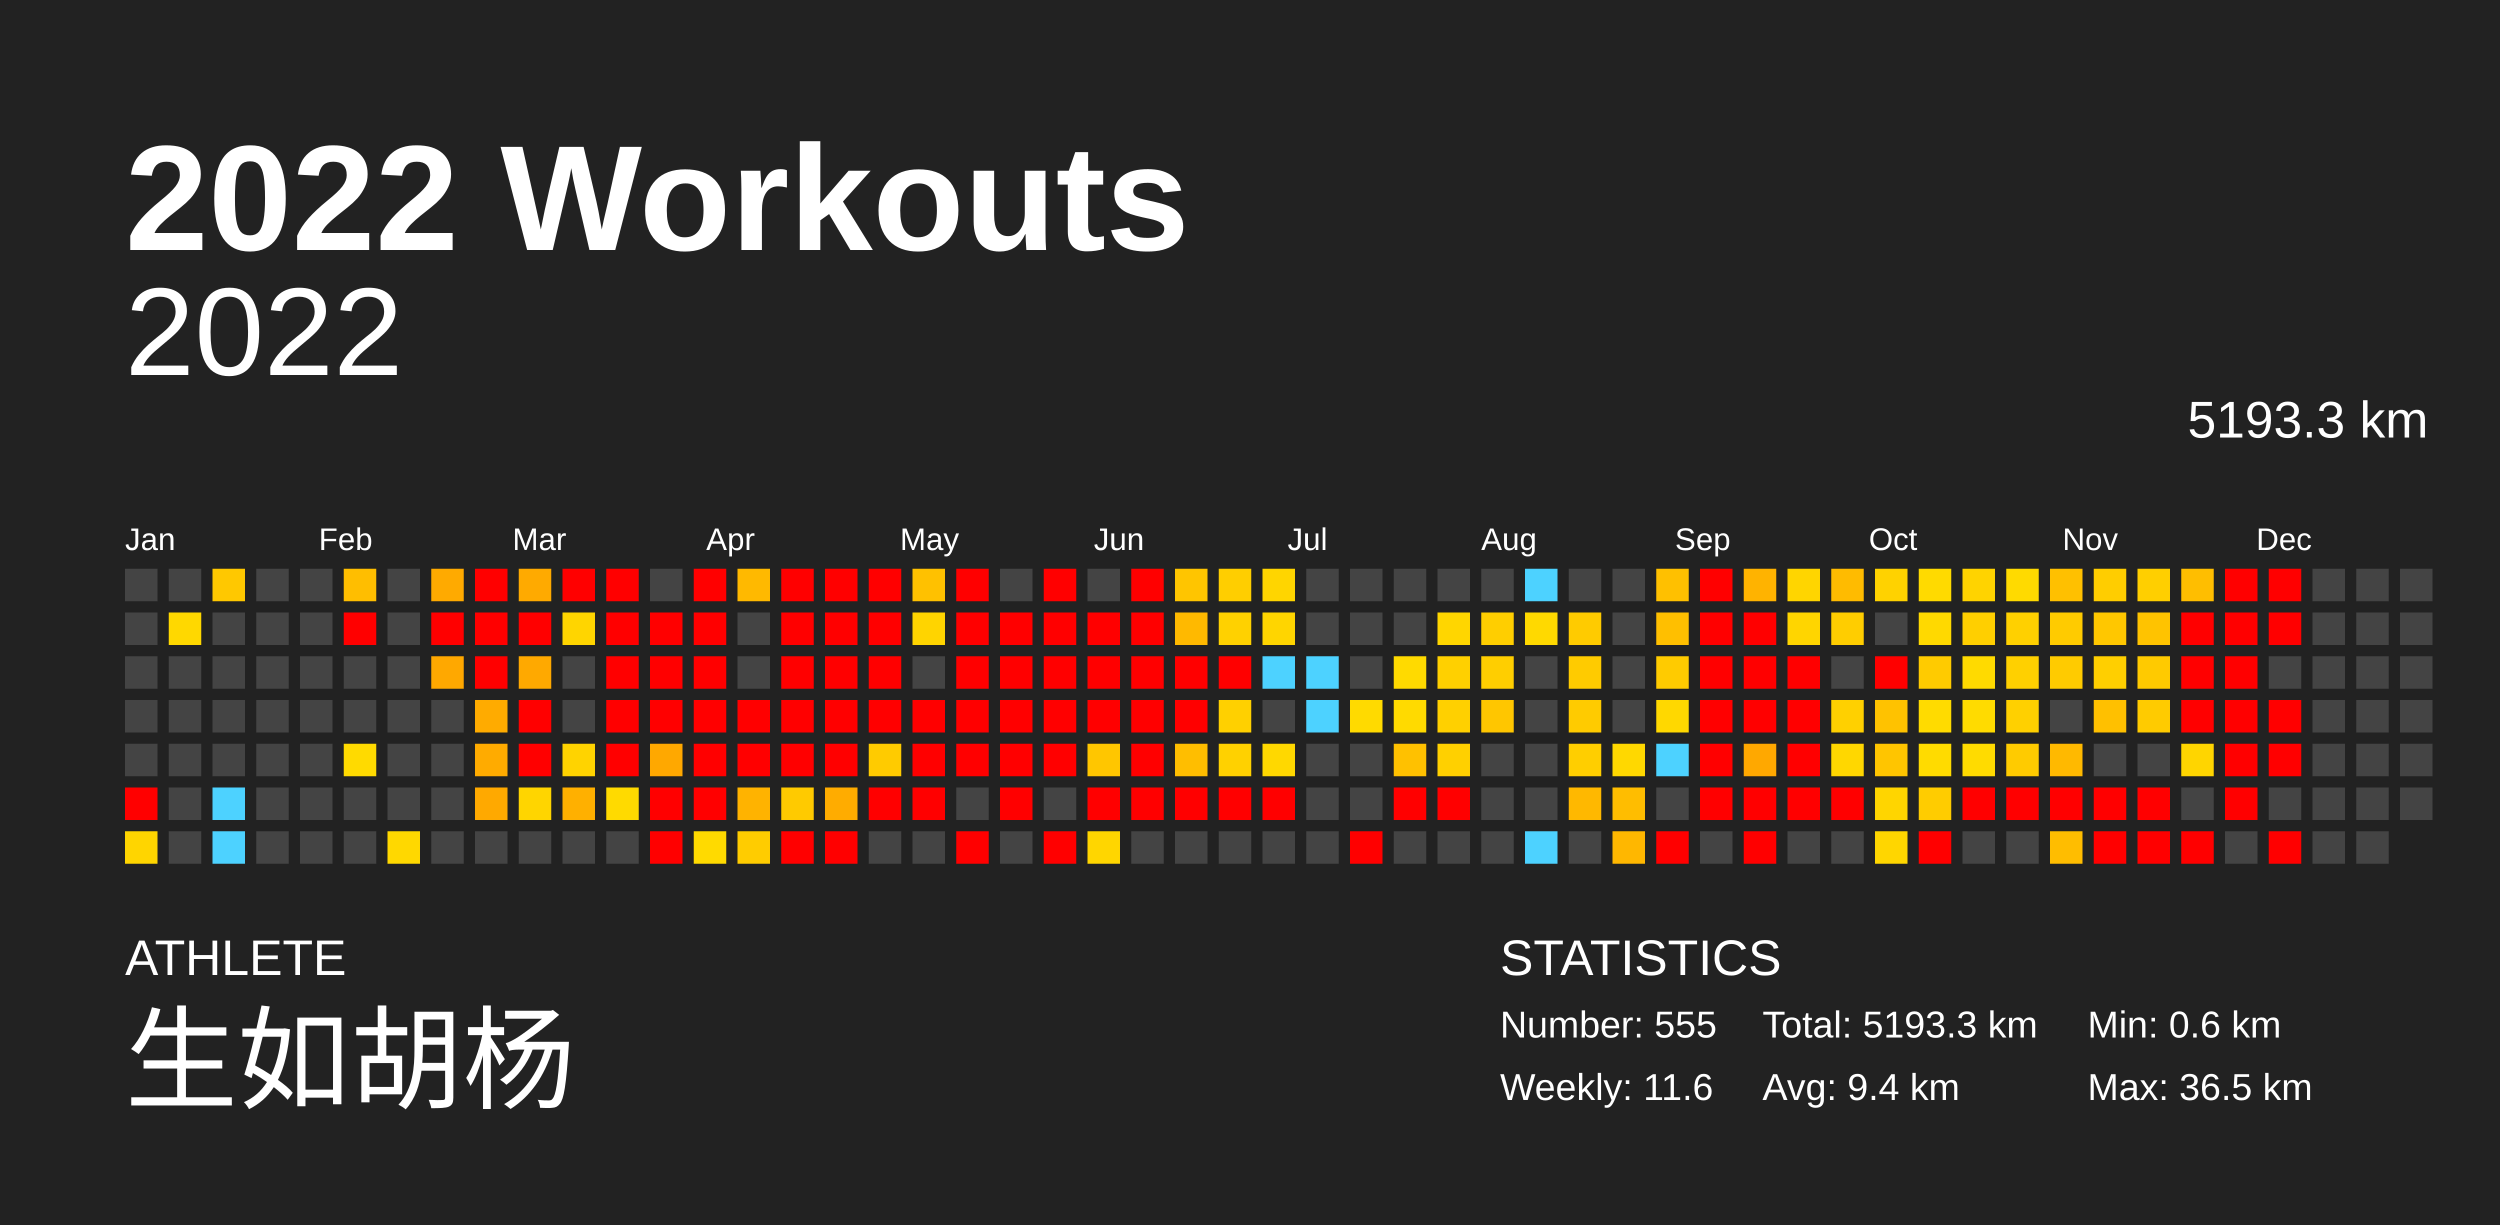
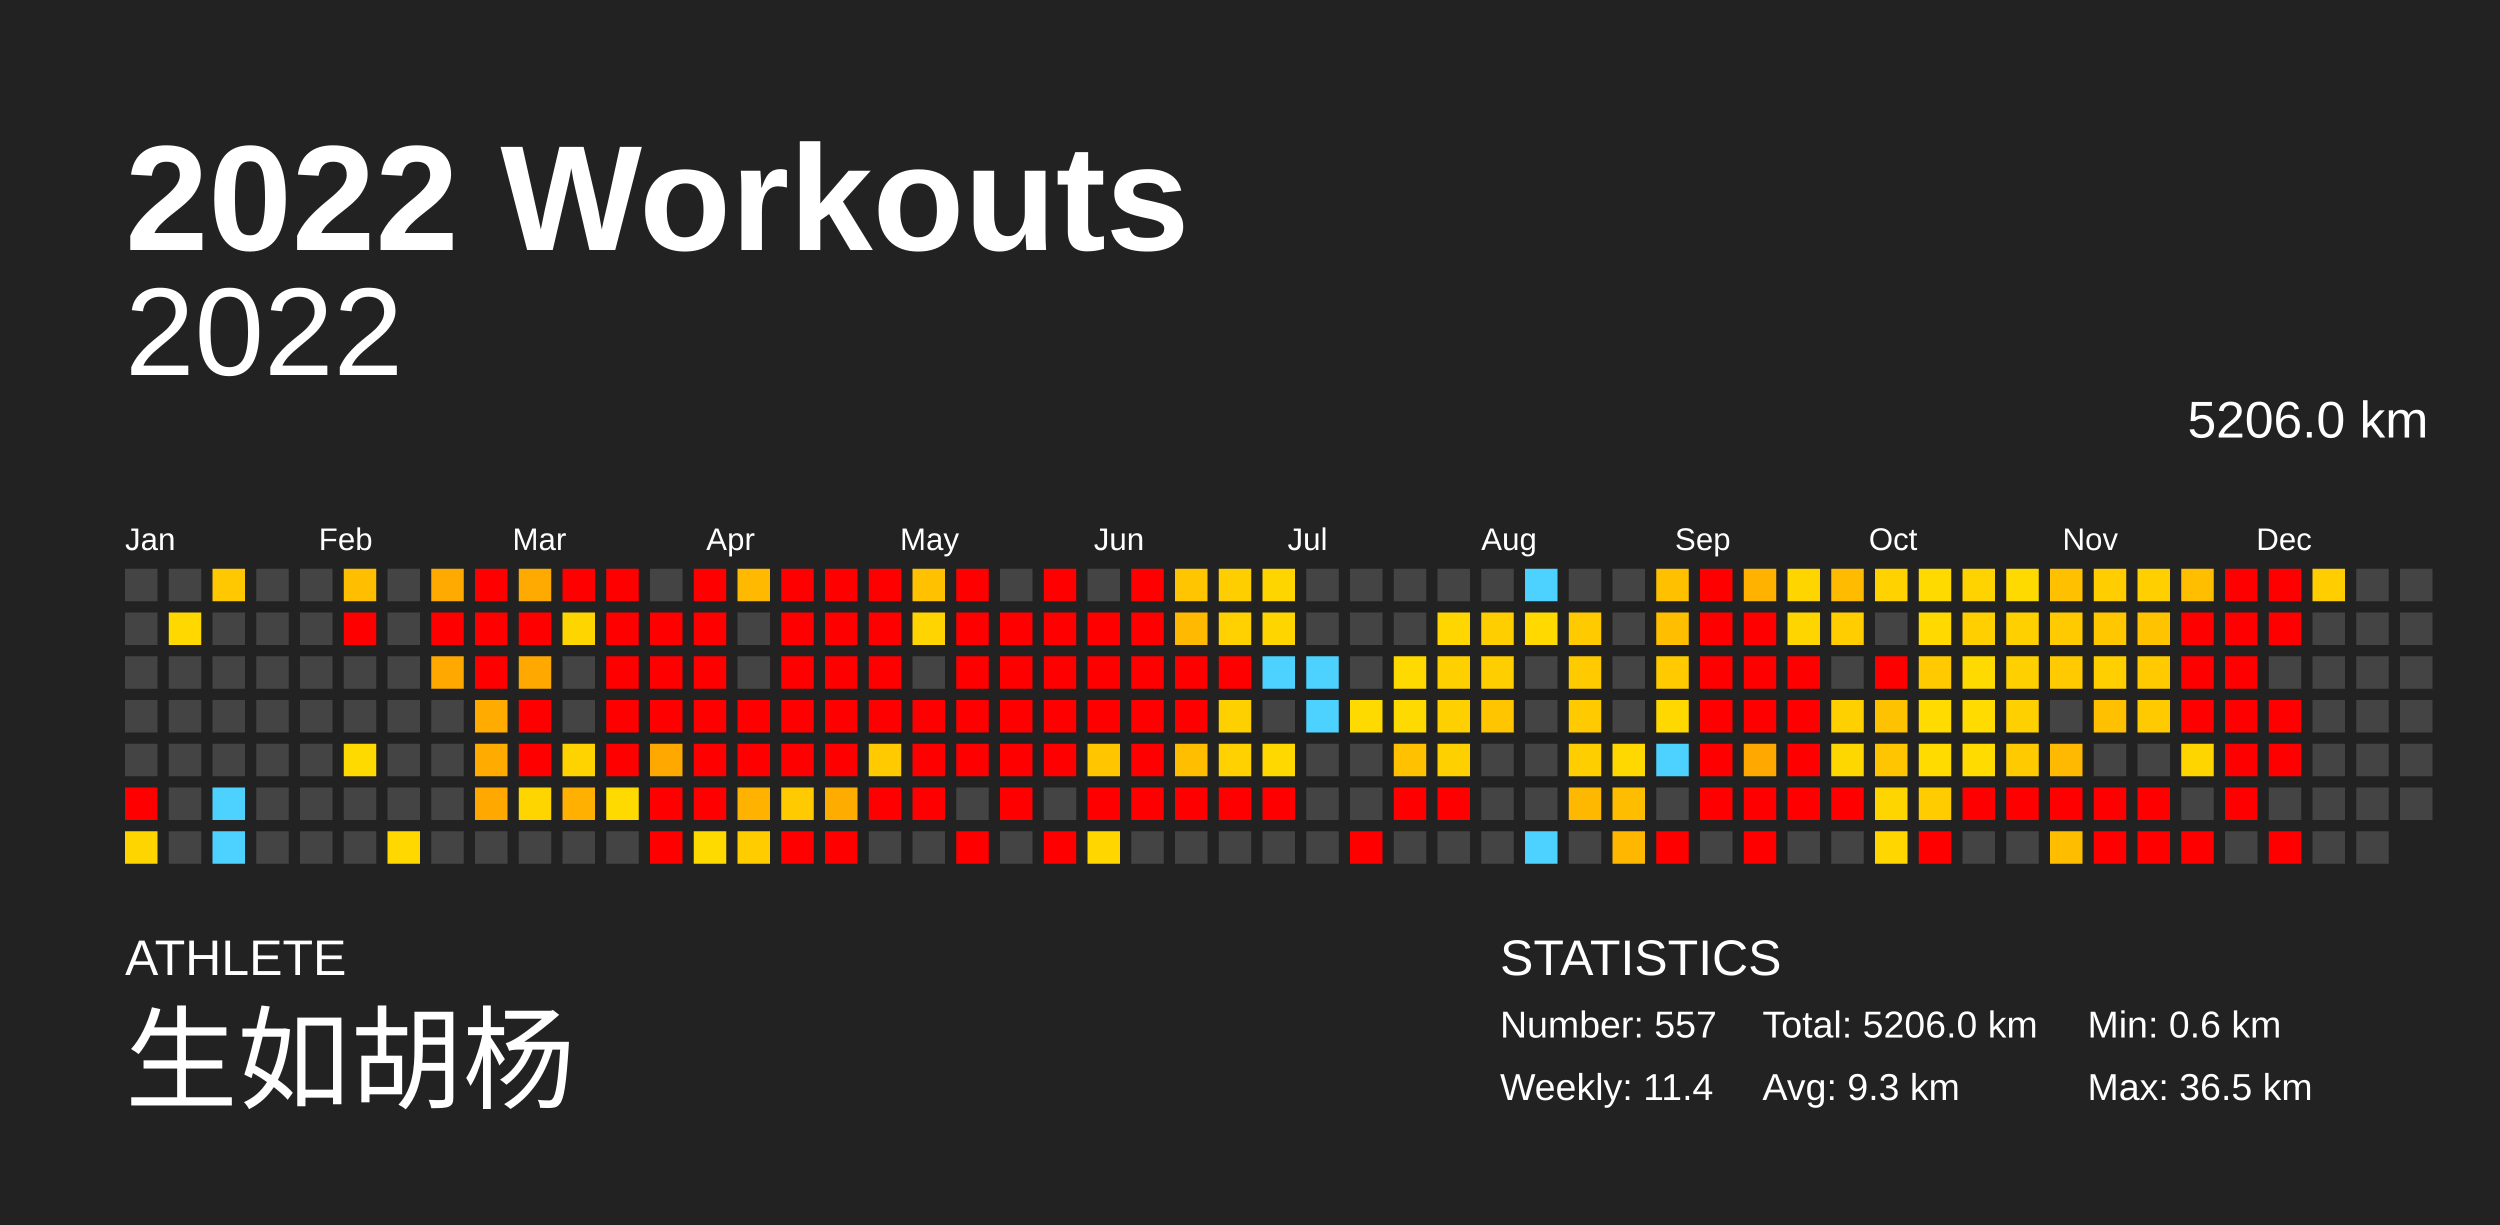
<svg xmlns="http://www.w3.org/2000/svg" baseProfile="full" height="98mm" version="1.1" viewBox="0,0,200,98" width="200mm">
  <defs />
  <rect fill="#222222" height="98" width="200" x="0" y="0" />
  <text fill="#FFFFFF" style="font-size:12px; font-family:Arial; font-weight:bold;" x="10" y="20">2022 Workouts</text>
  <text fill="#FFFFFF" style="font-size:4px; font-family:Arial" x="10" y="78">ATHLETE</text>
  <text fill="#FFFFFF" style="font-size:9px; font-family:Arial" x="10" y="88">生如胡杨</text>
  <text fill="#FFFFFF" style="font-size:4px; font-family:Arial" x="120" y="78">STATISTICS</text>
-   <text fill="#FFFFFF" style="font-size:3px; font-family:Arial" x="120" y="83">Number: 555</text>
-   <text fill="#FFFFFF" style="font-size:3px; font-family:Arial" x="120" y="88">Weekly: 11.6</text>
-   <text fill="#FFFFFF" style="font-size:3px; font-family:Arial" x="141" y="83">Total: 5193.3 km</text>
-   <text fill="#FFFFFF" style="font-size:3px; font-family:Arial" x="141" y="88">Avg: 9.4 km</text>
+   <text fill="#FFFFFF" style="font-size:3px; font-family:Arial" x="120" y="83">Number: 557</text>
+   <text fill="#FFFFFF" style="font-size:3px; font-family:Arial" x="120" y="88">Weekly: 11.4</text>
+   <text fill="#FFFFFF" style="font-size:3px; font-family:Arial" x="141" y="83">Total: 5206.0 km</text>
+   <text fill="#FFFFFF" style="font-size:3px; font-family:Arial" x="141" y="88">Avg: 9.3 km</text>
  <text fill="#FFFFFF" style="font-size:3px; font-family:Arial" x="167" y="83">Min: 0.6 km</text>
  <text fill="#FFFFFF" style="font-size:3px; font-family:Arial" x="167" y="88">Max: 36.5 km</text>
  <text alignment-baseline="hanging" fill="#FFFFFF" style="font-size:10.0px; font-family:Arial;" x="10" y="30">2022</text>
-   <text alignment-baseline="hanging" fill="#FFFFFF" style="font-size:4.125px; font-family:Arial;" x="175" y="35">5193.3 km</text>
+   <text alignment-baseline="hanging" fill="#FFFFFF" style="font-size:4.125px; font-family:Arial;" x="175" y="35">5206.0 km</text>
  <text fill="#FFFFFF" style="font-size:2.5px; font-family:Arial" x="10.0" y="44">Jan</text>
  <text fill="#FFFFFF" style="font-size:2.5px; font-family:Arial" x="25.5" y="44">Feb</text>
  <text fill="#FFFFFF" style="font-size:2.5px; font-family:Arial" x="41.0" y="44">Mar</text>
  <text fill="#FFFFFF" style="font-size:2.5px; font-family:Arial" x="56.5" y="44">Apr</text>
  <text fill="#FFFFFF" style="font-size:2.5px; font-family:Arial" x="72.0" y="44">May</text>
  <text fill="#FFFFFF" style="font-size:2.5px; font-family:Arial" x="87.5" y="44">Jun</text>
  <text fill="#FFFFFF" style="font-size:2.5px; font-family:Arial" x="103.0" y="44">Jul</text>
  <text fill="#FFFFFF" style="font-size:2.5px; font-family:Arial" x="118.5" y="44">Aug</text>
  <text fill="#FFFFFF" style="font-size:2.5px; font-family:Arial" x="134.0" y="44">Sep</text>
  <text fill="#FFFFFF" style="font-size:2.5px; font-family:Arial" x="149.5" y="44">Oct</text>
  <text fill="#FFFFFF" style="font-size:2.5px; font-family:Arial" x="165.0" y="44">Nov</text>
  <text fill="#FFFFFF" style="font-size:2.5px; font-family:Arial" x="180.5" y="44">Dec</text>
  <rect fill="#444444" height="2.6" width="2.6" x="10.0" y="45.5" />
  <rect fill="#444444" height="2.6" width="2.6" x="10.0" y="49.0" />
  <rect fill="#444444" height="2.6" width="2.6" x="10.0" y="52.5" />
  <rect fill="#444444" height="2.6" width="2.6" x="10.0" y="56.0" />
  <rect fill="#444444" height="2.6" width="2.6" x="10.0" y="59.5" />
  <rect fill="red" height="2.6" width="2.6" x="10.0" y="63.0" />
  <rect fill="#ffd500" height="2.6" width="2.6" x="10.0" y="66.5" />
  <rect fill="#444444" height="2.6" width="2.6" x="13.5" y="45.5" />
  <rect fill="#ffd800" height="2.6" width="2.6" x="13.5" y="49.0" />
  <rect fill="#444444" height="2.6" width="2.6" x="13.5" y="52.5" />
  <rect fill="#444444" height="2.6" width="2.6" x="13.5" y="56.0" />
  <rect fill="#444444" height="2.6" width="2.6" x="13.5" y="59.5" />
  <rect fill="#444444" height="2.6" width="2.6" x="13.5" y="63.0" />
  <rect fill="#444444" height="2.6" width="2.6" x="13.5" y="66.5" />
  <rect fill="#ffc800" height="2.6" width="2.6" x="17.0" y="45.5" />
  <rect fill="#444444" height="2.6" width="2.6" x="17.0" y="49.0" />
  <rect fill="#444444" height="2.6" width="2.6" x="17.0" y="52.5" />
  <rect fill="#444444" height="2.6" width="2.6" x="17.0" y="56.0" />
  <rect fill="#444444" height="2.6" width="2.6" x="17.0" y="59.5" />
  <rect fill="#4dd2ff" height="2.6" width="2.6" x="17.0" y="63.0" />
  <rect fill="#4dd2ff" height="2.6" width="2.6" x="17.0" y="66.5" />
  <rect fill="#444444" height="2.6" width="2.6" x="20.5" y="45.5" />
  <rect fill="#444444" height="2.6" width="2.6" x="20.5" y="49.0" />
  <rect fill="#444444" height="2.6" width="2.6" x="20.5" y="52.5" />
  <rect fill="#444444" height="2.6" width="2.6" x="20.5" y="56.0" />
  <rect fill="#444444" height="2.6" width="2.6" x="20.5" y="59.5" />
  <rect fill="#444444" height="2.6" width="2.6" x="20.5" y="63.0" />
  <rect fill="#444444" height="2.6" width="2.6" x="20.5" y="66.5" />
  <rect fill="#444444" height="2.6" width="2.6" x="24.0" y="45.5" />
  <rect fill="#444444" height="2.6" width="2.6" x="24.0" y="49.0" />
  <rect fill="#444444" height="2.6" width="2.6" x="24.0" y="52.5" />
  <rect fill="#444444" height="2.6" width="2.6" x="24.0" y="56.0" />
  <rect fill="#444444" height="2.6" width="2.6" x="24.0" y="59.5" />
  <rect fill="#444444" height="2.6" width="2.6" x="24.0" y="63.0" />
  <rect fill="#444444" height="2.6" width="2.6" x="24.0" y="66.5" />
  <rect fill="#ffbe00" height="2.6" width="2.6" x="27.5" y="45.5" />
  <rect fill="red" height="2.6" width="2.6" x="27.5" y="49.0" />
  <rect fill="#444444" height="2.6" width="2.6" x="27.5" y="52.5" />
  <rect fill="#444444" height="2.6" width="2.6" x="27.5" y="56.0" />
  <rect fill="#ffda00" height="2.6" width="2.6" x="27.5" y="59.5" />
  <rect fill="#444444" height="2.6" width="2.6" x="27.5" y="63.0" />
  <rect fill="#444444" height="2.6" width="2.6" x="27.5" y="66.5" />
  <rect fill="#444444" height="2.6" width="2.6" x="31.0" y="45.5" />
  <rect fill="#444444" height="2.6" width="2.6" x="31.0" y="49.0" />
  <rect fill="#444444" height="2.6" width="2.6" x="31.0" y="52.5" />
  <rect fill="#444444" height="2.6" width="2.6" x="31.0" y="56.0" />
  <rect fill="#444444" height="2.6" width="2.6" x="31.0" y="59.5" />
  <rect fill="#444444" height="2.6" width="2.6" x="31.0" y="63.0" />
  <rect fill="#ffd800" height="2.6" width="2.6" x="31.0" y="66.5" />
  <rect fill="#ffaa00" height="2.6" width="2.6" x="34.5" y="45.5" />
  <rect fill="red" height="2.6" width="2.6" x="34.5" y="49.0" />
  <rect fill="#ffa800" height="2.6" width="2.6" x="34.5" y="52.5" />
  <rect fill="#444444" height="2.6" width="2.6" x="34.5" y="56.0" />
  <rect fill="#444444" height="2.6" width="2.6" x="34.5" y="59.5" />
  <rect fill="#444444" height="2.6" width="2.6" x="34.5" y="63.0" />
  <rect fill="#444444" height="2.6" width="2.6" x="34.5" y="66.5" />
  <rect fill="red" height="2.6" width="2.6" x="38.0" y="45.5" />
  <rect fill="red" height="2.6" width="2.6" x="38.0" y="49.0" />
  <rect fill="red" height="2.6" width="2.6" x="38.0" y="52.5" />
  <rect fill="#ffab00" height="2.6" width="2.6" x="38.0" y="56.0" />
  <rect fill="#ffab00" height="2.6" width="2.6" x="38.0" y="59.5" />
  <rect fill="#ffa900" height="2.6" width="2.6" x="38.0" y="63.0" />
  <rect fill="#444444" height="2.6" width="2.6" x="38.0" y="66.5" />
  <rect fill="#ffaa00" height="2.6" width="2.6" x="41.5" y="45.5" />
  <rect fill="red" height="2.6" width="2.6" x="41.5" y="49.0" />
  <rect fill="#ffa900" height="2.6" width="2.6" x="41.5" y="52.5" />
  <rect fill="red" height="2.6" width="2.6" x="41.5" y="56.0" />
  <rect fill="red" height="2.6" width="2.6" x="41.5" y="59.5" />
  <rect fill="#ffd500" height="2.6" width="2.6" x="41.5" y="63.0" />
  <rect fill="#444444" height="2.6" width="2.6" x="41.5" y="66.5" />
  <rect fill="red" height="2.6" width="2.6" x="45.0" y="45.5" />
  <rect fill="#ffd500" height="2.6" width="2.6" x="45.0" y="49.0" />
  <rect fill="#444444" height="2.6" width="2.6" x="45.0" y="52.5" />
  <rect fill="#444444" height="2.6" width="2.6" x="45.0" y="56.0" />
  <rect fill="#ffd300" height="2.6" width="2.6" x="45.0" y="59.5" />
  <rect fill="#ffb000" height="2.6" width="2.6" x="45.0" y="63.0" />
  <rect fill="#444444" height="2.6" width="2.6" x="45.0" y="66.5" />
  <rect fill="red" height="2.6" width="2.6" x="48.5" y="45.5" />
  <rect fill="red" height="2.6" width="2.6" x="48.5" y="49.0" />
  <rect fill="red" height="2.6" width="2.6" x="48.5" y="52.5" />
  <rect fill="red" height="2.6" width="2.6" x="48.5" y="56.0" />
  <rect fill="red" height="2.6" width="2.6" x="48.5" y="59.5" />
  <rect fill="#ffda00" height="2.6" width="2.6" x="48.5" y="63.0" />
  <rect fill="#444444" height="2.6" width="2.6" x="48.5" y="66.5" />
  <rect fill="#444444" height="2.6" width="2.6" x="52.0" y="45.5" />
  <rect fill="red" height="2.6" width="2.6" x="52.0" y="49.0" />
  <rect fill="red" height="2.6" width="2.6" x="52.0" y="52.5" />
  <rect fill="red" height="2.6" width="2.6" x="52.0" y="56.0" />
  <rect fill="#ffa800" height="2.6" width="2.6" x="52.0" y="59.5" />
  <rect fill="red" height="2.6" width="2.6" x="52.0" y="63.0" />
  <rect fill="red" height="2.6" width="2.6" x="52.0" y="66.5" />
  <rect fill="red" height="2.6" width="2.6" x="55.5" y="45.5" />
  <rect fill="red" height="2.6" width="2.6" x="55.5" y="49.0" />
  <rect fill="red" height="2.6" width="2.6" x="55.5" y="52.5" />
  <rect fill="red" height="2.6" width="2.6" x="55.5" y="56.0" />
  <rect fill="red" height="2.6" width="2.6" x="55.5" y="59.5" />
  <rect fill="red" height="2.6" width="2.6" x="55.5" y="63.0" />
  <rect fill="#ffda00" height="2.6" width="2.6" x="55.5" y="66.5" />
  <rect fill="#ffb900" height="2.6" width="2.6" x="59.0" y="45.5" />
  <rect fill="#444444" height="2.6" width="2.6" x="59.0" y="49.0" />
  <rect fill="#444444" height="2.6" width="2.6" x="59.0" y="52.5" />
  <rect fill="red" height="2.6" width="2.6" x="59.0" y="56.0" />
  <rect fill="red" height="2.6" width="2.6" x="59.0" y="59.5" />
  <rect fill="#ffb300" height="2.6" width="2.6" x="59.0" y="63.0" />
  <rect fill="#ffcc00" height="2.6" width="2.6" x="59.0" y="66.5" />
  <rect fill="red" height="2.6" width="2.6" x="62.5" y="45.5" />
  <rect fill="red" height="2.6" width="2.6" x="62.5" y="49.0" />
  <rect fill="red" height="2.6" width="2.6" x="62.5" y="52.5" />
  <rect fill="red" height="2.6" width="2.6" x="62.5" y="56.0" />
  <rect fill="red" height="2.6" width="2.6" x="62.5" y="59.5" />
  <rect fill="#ffca00" height="2.6" width="2.6" x="62.5" y="63.0" />
  <rect fill="red" height="2.6" width="2.6" x="62.5" y="66.5" />
  <rect fill="red" height="2.6" width="2.6" x="66.0" y="45.5" />
  <rect fill="red" height="2.6" width="2.6" x="66.0" y="49.0" />
  <rect fill="red" height="2.6" width="2.6" x="66.0" y="52.5" />
  <rect fill="red" height="2.6" width="2.6" x="66.0" y="56.0" />
  <rect fill="red" height="2.6" width="2.6" x="66.0" y="59.5" />
  <rect fill="#ffac00" height="2.6" width="2.6" x="66.0" y="63.0" />
  <rect fill="red" height="2.6" width="2.6" x="66.0" y="66.5" />
  <rect fill="red" height="2.6" width="2.6" x="69.5" y="45.5" />
  <rect fill="red" height="2.6" width="2.6" x="69.5" y="49.0" />
  <rect fill="red" height="2.6" width="2.6" x="69.5" y="52.5" />
  <rect fill="red" height="2.6" width="2.6" x="69.5" y="56.0" />
  <rect fill="#ffcb00" height="2.6" width="2.6" x="69.5" y="59.5" />
  <rect fill="red" height="2.6" width="2.6" x="69.5" y="63.0" />
  <rect fill="#444444" height="2.6" width="2.6" x="69.5" y="66.5" />
  <rect fill="#ffc100" height="2.6" width="2.6" x="73.0" y="45.5" />
  <rect fill="#ffd400" height="2.6" width="2.6" x="73.0" y="49.0" />
  <rect fill="#444444" height="2.6" width="2.6" x="73.0" y="52.5" />
  <rect fill="red" height="2.6" width="2.6" x="73.0" y="56.0" />
  <rect fill="red" height="2.6" width="2.6" x="73.0" y="59.5" />
  <rect fill="red" height="2.6" width="2.6" x="73.0" y="63.0" />
  <rect fill="#444444" height="2.6" width="2.6" x="73.0" y="66.5" />
  <rect fill="red" height="2.6" width="2.6" x="76.5" y="45.5" />
  <rect fill="red" height="2.6" width="2.6" x="76.5" y="49.0" />
  <rect fill="red" height="2.6" width="2.6" x="76.5" y="52.5" />
  <rect fill="red" height="2.6" width="2.6" x="76.5" y="56.0" />
  <rect fill="red" height="2.6" width="2.6" x="76.5" y="59.5" />
  <rect fill="#444444" height="2.6" width="2.6" x="76.5" y="63.0" />
  <rect fill="red" height="2.6" width="2.6" x="76.5" y="66.5" />
  <rect fill="#444444" height="2.6" width="2.6" x="80.0" y="45.5" />
  <rect fill="red" height="2.6" width="2.6" x="80.0" y="49.0" />
  <rect fill="red" height="2.6" width="2.6" x="80.0" y="52.5" />
  <rect fill="red" height="2.6" width="2.6" x="80.0" y="56.0" />
  <rect fill="red" height="2.6" width="2.6" x="80.0" y="59.5" />
  <rect fill="red" height="2.6" width="2.6" x="80.0" y="63.0" />
  <rect fill="#444444" height="2.6" width="2.6" x="80.0" y="66.5" />
  <rect fill="red" height="2.6" width="2.6" x="83.5" y="45.5" />
  <rect fill="red" height="2.6" width="2.6" x="83.5" y="49.0" />
  <rect fill="red" height="2.6" width="2.6" x="83.5" y="52.5" />
  <rect fill="red" height="2.6" width="2.6" x="83.5" y="56.0" />
  <rect fill="red" height="2.6" width="2.6" x="83.5" y="59.5" />
  <rect fill="#444444" height="2.6" width="2.6" x="83.5" y="63.0" />
  <rect fill="red" height="2.6" width="2.6" x="83.5" y="66.5" />
  <rect fill="#444444" height="2.6" width="2.6" x="87.0" y="45.5" />
  <rect fill="red" height="2.6" width="2.6" x="87.0" y="49.0" />
  <rect fill="red" height="2.6" width="2.6" x="87.0" y="52.5" />
  <rect fill="red" height="2.6" width="2.6" x="87.0" y="56.0" />
  <rect fill="#ffc600" height="2.6" width="2.6" x="87.0" y="59.5" />
  <rect fill="red" height="2.6" width="2.6" x="87.0" y="63.0" />
  <rect fill="#ffd600" height="2.6" width="2.6" x="87.0" y="66.5" />
  <rect fill="red" height="2.6" width="2.6" x="90.5" y="45.5" />
  <rect fill="red" height="2.6" width="2.6" x="90.5" y="49.0" />
  <rect fill="red" height="2.6" width="2.6" x="90.5" y="52.5" />
  <rect fill="red" height="2.6" width="2.6" x="90.5" y="56.0" />
  <rect fill="red" height="2.6" width="2.6" x="90.5" y="59.5" />
  <rect fill="red" height="2.6" width="2.6" x="90.5" y="63.0" />
  <rect fill="#444444" height="2.6" width="2.6" x="90.5" y="66.5" />
  <rect fill="#ffc500" height="2.6" width="2.6" x="94.0" y="45.5" />
  <rect fill="#ffb900" height="2.6" width="2.6" x="94.0" y="49.0" />
  <rect fill="red" height="2.6" width="2.6" x="94.0" y="52.5" />
  <rect fill="red" height="2.6" width="2.6" x="94.0" y="56.0" />
  <rect fill="#ffbe00" height="2.6" width="2.6" x="94.0" y="59.5" />
  <rect fill="red" height="2.6" width="2.6" x="94.0" y="63.0" />
  <rect fill="#444444" height="2.6" width="2.6" x="94.0" y="66.5" />
  <rect fill="#ffce00" height="2.6" width="2.6" x="97.5" y="45.5" />
  <rect fill="#ffd100" height="2.6" width="2.6" x="97.5" y="49.0" />
  <rect fill="red" height="2.6" width="2.6" x="97.5" y="52.5" />
  <rect fill="#ffd000" height="2.6" width="2.6" x="97.5" y="56.0" />
  <rect fill="#ffd100" height="2.6" width="2.6" x="97.5" y="59.5" />
  <rect fill="red" height="2.6" width="2.6" x="97.5" y="63.0" />
  <rect fill="#444444" height="2.6" width="2.6" x="97.5" y="66.5" />
  <rect fill="#ffd500" height="2.6" width="2.6" x="101.0" y="45.5" />
  <rect fill="#ffd500" height="2.6" width="2.6" x="101.0" y="49.0" />
  <rect fill="#4dd2ff" height="2.6" width="2.6" x="101.0" y="52.5" />
  <rect fill="#444444" height="2.6" width="2.6" x="101.0" y="56.0" />
  <rect fill="#ffd800" height="2.6" width="2.6" x="101.0" y="59.5" />
  <rect fill="red" height="2.6" width="2.6" x="101.0" y="63.0" />
  <rect fill="#444444" height="2.6" width="2.6" x="101.0" y="66.5" />
  <rect fill="#444444" height="2.6" width="2.6" x="104.5" y="45.5" />
  <rect fill="#444444" height="2.6" width="2.6" x="104.5" y="49.0" />
  <rect fill="#4dd2ff" height="2.6" width="2.6" x="104.5" y="52.5" />
  <rect fill="#4dd2ff" height="2.6" width="2.6" x="104.5" y="56.0" />
  <rect fill="#444444" height="2.6" width="2.6" x="104.5" y="59.5" />
  <rect fill="#444444" height="2.6" width="2.6" x="104.5" y="63.0" />
  <rect fill="#444444" height="2.6" width="2.6" x="104.5" y="66.5" />
  <rect fill="#444444" height="2.6" width="2.6" x="108.0" y="45.5" />
  <rect fill="#444444" height="2.6" width="2.6" x="108.0" y="49.0" />
  <rect fill="#444444" height="2.6" width="2.6" x="108.0" y="52.5" />
  <rect fill="#ffda00" height="2.6" width="2.6" x="108.0" y="56.0" />
  <rect fill="#444444" height="2.6" width="2.6" x="108.0" y="59.5" />
  <rect fill="#444444" height="2.6" width="2.6" x="108.0" y="63.0" />
  <rect fill="red" height="2.6" width="2.6" x="108.0" y="66.5" />
  <rect fill="#444444" height="2.6" width="2.6" x="111.5" y="45.5" />
  <rect fill="#444444" height="2.6" width="2.6" x="111.5" y="49.0" />
  <rect fill="#ffda00" height="2.6" width="2.6" x="111.5" y="52.5" />
  <rect fill="#ffda00" height="2.6" width="2.6" x="111.5" y="56.0" />
  <rect fill="#ffc100" height="2.6" width="2.6" x="111.5" y="59.5" />
  <rect fill="red" height="2.6" width="2.6" x="111.5" y="63.0" />
  <rect fill="#444444" height="2.6" width="2.6" x="111.5" y="66.5" />
  <rect fill="#444444" height="2.6" width="2.6" x="115.0" y="45.5" />
  <rect fill="#ffd600" height="2.6" width="2.6" x="115.0" y="49.0" />
  <rect fill="#ffd000" height="2.6" width="2.6" x="115.0" y="52.5" />
  <rect fill="#ffd000" height="2.6" width="2.6" x="115.0" y="56.0" />
  <rect fill="#ffd000" height="2.6" width="2.6" x="115.0" y="59.5" />
  <rect fill="red" height="2.6" width="2.6" x="115.0" y="63.0" />
  <rect fill="#444444" height="2.6" width="2.6" x="115.0" y="66.5" />
  <rect fill="#444444" height="2.6" width="2.6" x="118.5" y="45.5" />
  <rect fill="#ffce00" height="2.6" width="2.6" x="118.5" y="49.0" />
  <rect fill="#ffce00" height="2.6" width="2.6" x="118.5" y="52.5" />
  <rect fill="#ffc600" height="2.6" width="2.6" x="118.5" y="56.0" />
  <rect fill="#444444" height="2.6" width="2.6" x="118.5" y="59.5" />
  <rect fill="#444444" height="2.6" width="2.6" x="118.5" y="63.0" />
  <rect fill="#444444" height="2.6" width="2.6" x="118.5" y="66.5" />
  <rect fill="#4dd2ff" height="2.6" width="2.6" x="122.0" y="45.5" />
  <rect fill="#ffd900" height="2.6" width="2.6" x="122.0" y="49.0" />
  <rect fill="#444444" height="2.6" width="2.6" x="122.0" y="52.5" />
  <rect fill="#444444" height="2.6" width="2.6" x="122.0" y="56.0" />
  <rect fill="#444444" height="2.6" width="2.6" x="122.0" y="59.5" />
  <rect fill="#444444" height="2.6" width="2.6" x="122.0" y="63.0" />
  <rect fill="#4dd2ff" height="2.6" width="2.6" x="122.0" y="66.5" />
  <rect fill="#444444" height="2.6" width="2.6" x="125.5" y="45.5" />
  <rect fill="#ffcb00" height="2.6" width="2.6" x="125.5" y="49.0" />
  <rect fill="#ffcb00" height="2.6" width="2.6" x="125.5" y="52.5" />
  <rect fill="#ffcb00" height="2.6" width="2.6" x="125.5" y="56.0" />
  <rect fill="#ffce00" height="2.6" width="2.6" x="125.5" y="59.5" />
  <rect fill="#ffb800" height="2.6" width="2.6" x="125.5" y="63.0" />
  <rect fill="#444444" height="2.6" width="2.6" x="125.5" y="66.5" />
  <rect fill="#444444" height="2.6" width="2.6" x="129.0" y="45.5" />
  <rect fill="#444444" height="2.6" width="2.6" x="129.0" y="49.0" />
  <rect fill="#444444" height="2.6" width="2.6" x="129.0" y="52.5" />
  <rect fill="#444444" height="2.6" width="2.6" x="129.0" y="56.0" />
  <rect fill="#ffd800" height="2.6" width="2.6" x="129.0" y="59.5" />
  <rect fill="#ffbd00" height="2.6" width="2.6" x="129.0" y="63.0" />
  <rect fill="#ffb700" height="2.6" width="2.6" x="129.0" y="66.5" />
  <rect fill="#ffc000" height="2.6" width="2.6" x="132.5" y="45.5" />
  <rect fill="#ffbf00" height="2.6" width="2.6" x="132.5" y="49.0" />
  <rect fill="#ffcb00" height="2.6" width="2.6" x="132.5" y="52.5" />
  <rect fill="#ffd800" height="2.6" width="2.6" x="132.5" y="56.0" />
  <rect fill="#4dd2ff" height="2.6" width="2.6" x="132.5" y="59.5" />
  <rect fill="#444444" height="2.6" width="2.6" x="132.5" y="63.0" />
  <rect fill="red" height="2.6" width="2.6" x="132.5" y="66.5" />
  <rect fill="red" height="2.6" width="2.6" x="136.0" y="45.5" />
  <rect fill="red" height="2.6" width="2.6" x="136.0" y="49.0" />
  <rect fill="red" height="2.6" width="2.6" x="136.0" y="52.5" />
  <rect fill="red" height="2.6" width="2.6" x="136.0" y="56.0" />
  <rect fill="red" height="2.6" width="2.6" x="136.0" y="59.5" />
  <rect fill="red" height="2.6" width="2.6" x="136.0" y="63.0" />
  <rect fill="#444444" height="2.6" width="2.6" x="136.0" y="66.5" />
  <rect fill="#ffb300" height="2.6" width="2.6" x="139.5" y="45.5" />
  <rect fill="red" height="2.6" width="2.6" x="139.5" y="49.0" />
  <rect fill="red" height="2.6" width="2.6" x="139.5" y="52.5" />
  <rect fill="red" height="2.6" width="2.6" x="139.5" y="56.0" />
  <rect fill="#ffa800" height="2.6" width="2.6" x="139.5" y="59.5" />
  <rect fill="red" height="2.6" width="2.6" x="139.5" y="63.0" />
  <rect fill="red" height="2.6" width="2.6" x="139.5" y="66.5" />
  <rect fill="#ffd500" height="2.6" width="2.6" x="143.0" y="45.5" />
  <rect fill="#ffd500" height="2.6" width="2.6" x="143.0" y="49.0" />
  <rect fill="red" height="2.6" width="2.6" x="143.0" y="52.5" />
  <rect fill="red" height="2.6" width="2.6" x="143.0" y="56.0" />
  <rect fill="red" height="2.6" width="2.6" x="143.0" y="59.5" />
  <rect fill="red" height="2.6" width="2.6" x="143.0" y="63.0" />
  <rect fill="#444444" height="2.6" width="2.6" x="143.0" y="66.5" />
  <rect fill="#ffbb00" height="2.6" width="2.6" x="146.5" y="45.5" />
  <rect fill="#ffcd00" height="2.6" width="2.6" x="146.5" y="49.0" />
  <rect fill="#444444" height="2.6" width="2.6" x="146.5" y="52.5" />
  <rect fill="#ffd000" height="2.6" width="2.6" x="146.5" y="56.0" />
  <rect fill="#ffd700" height="2.6" width="2.6" x="146.5" y="59.5" />
  <rect fill="red" height="2.6" width="2.6" x="146.5" y="63.0" />
  <rect fill="#444444" height="2.6" width="2.6" x="146.5" y="66.5" />
  <rect fill="#ffd200" height="2.6" width="2.6" x="150.0" y="45.5" />
  <rect fill="#444444" height="2.6" width="2.6" x="150.0" y="49.0" />
  <rect fill="red" height="2.6" width="2.6" x="150.0" y="52.5" />
  <rect fill="#ffc200" height="2.6" width="2.6" x="150.0" y="56.0" />
  <rect fill="#ffc500" height="2.6" width="2.6" x="150.0" y="59.5" />
  <rect fill="#ffd500" height="2.6" width="2.6" x="150.0" y="63.0" />
  <rect fill="#ffd600" height="2.6" width="2.6" x="150.0" y="66.5" />
  <rect fill="#ffda00" height="2.6" width="2.6" x="153.5" y="45.5" />
  <rect fill="#ffd900" height="2.6" width="2.6" x="153.5" y="49.0" />
  <rect fill="#ffcb00" height="2.6" width="2.6" x="153.5" y="52.5" />
  <rect fill="#ffdb00" height="2.6" width="2.6" x="153.5" y="56.0" />
  <rect fill="#ffdb00" height="2.6" width="2.6" x="153.5" y="59.5" />
  <rect fill="#ffcc00" height="2.6" width="2.6" x="153.5" y="63.0" />
  <rect fill="red" height="2.6" width="2.6" x="153.5" y="66.5" />
  <rect fill="#ffd300" height="2.6" width="2.6" x="157.0" y="45.5" />
  <rect fill="#ffcf00" height="2.6" width="2.6" x="157.0" y="49.0" />
  <rect fill="#ffda00" height="2.6" width="2.6" x="157.0" y="52.5" />
  <rect fill="#ffdb00" height="2.6" width="2.6" x="157.0" y="56.0" />
  <rect fill="#ffdb00" height="2.6" width="2.6" x="157.0" y="59.5" />
  <rect fill="red" height="2.6" width="2.6" x="157.0" y="63.0" />
  <rect fill="#444444" height="2.6" width="2.6" x="157.0" y="66.5" />
  <rect fill="#ffda00" height="2.6" width="2.6" x="160.5" y="45.5" />
  <rect fill="#ffd000" height="2.6" width="2.6" x="160.5" y="49.0" />
  <rect fill="#ffd000" height="2.6" width="2.6" x="160.5" y="52.5" />
  <rect fill="#ffd000" height="2.6" width="2.6" x="160.5" y="56.0" />
  <rect fill="#ffcb00" height="2.6" width="2.6" x="160.5" y="59.5" />
  <rect fill="red" height="2.6" width="2.6" x="160.5" y="63.0" />
  <rect fill="#444444" height="2.6" width="2.6" x="160.5" y="66.5" />
  <rect fill="#ffc000" height="2.6" width="2.6" x="164.0" y="45.5" />
  <rect fill="#ffcb00" height="2.6" width="2.6" x="164.0" y="49.0" />
  <rect fill="#ffcb00" height="2.6" width="2.6" x="164.0" y="52.5" />
  <rect fill="#444444" height="2.6" width="2.6" x="164.0" y="56.0" />
  <rect fill="#ffb900" height="2.6" width="2.6" x="164.0" y="59.5" />
  <rect fill="red" height="2.6" width="2.6" x="164.0" y="63.0" />
  <rect fill="#ffbd00" height="2.6" width="2.6" x="164.0" y="66.5" />
  <rect fill="#ffcd00" height="2.6" width="2.6" x="167.5" y="45.5" />
  <rect fill="#ffc700" height="2.6" width="2.6" x="167.5" y="49.0" />
  <rect fill="#ffcf00" height="2.6" width="2.6" x="167.5" y="52.5" />
  <rect fill="#ffc000" height="2.6" width="2.6" x="167.5" y="56.0" />
  <rect fill="#444444" height="2.6" width="2.6" x="167.5" y="59.5" />
  <rect fill="red" height="2.6" width="2.6" x="167.5" y="63.0" />
  <rect fill="red" height="2.6" width="2.6" x="167.5" y="66.5" />
  <rect fill="#ffcf00" height="2.6" width="2.6" x="171.0" y="45.5" />
  <rect fill="#ffc300" height="2.6" width="2.6" x="171.0" y="49.0" />
  <rect fill="#ffca00" height="2.6" width="2.6" x="171.0" y="52.5" />
  <rect fill="#ffcb00" height="2.6" width="2.6" x="171.0" y="56.0" />
  <rect fill="#444444" height="2.6" width="2.6" x="171.0" y="59.5" />
  <rect fill="red" height="2.6" width="2.6" x="171.0" y="63.0" />
  <rect fill="red" height="2.6" width="2.6" x="171.0" y="66.5" />
  <rect fill="#ffbe00" height="2.6" width="2.6" x="174.5" y="45.5" />
  <rect fill="red" height="2.6" width="2.6" x="174.5" y="49.0" />
  <rect fill="red" height="2.6" width="2.6" x="174.5" y="52.5" />
  <rect fill="red" height="2.6" width="2.6" x="174.5" y="56.0" />
  <rect fill="#ffd500" height="2.6" width="2.6" x="174.5" y="59.5" />
  <rect fill="#444444" height="2.6" width="2.6" x="174.5" y="63.0" />
  <rect fill="red" height="2.6" width="2.6" x="174.5" y="66.5" />
  <rect fill="red" height="2.6" width="2.6" x="178.0" y="45.5" />
  <rect fill="red" height="2.6" width="2.6" x="178.0" y="49.0" />
  <rect fill="red" height="2.6" width="2.6" x="178.0" y="52.5" />
  <rect fill="red" height="2.6" width="2.6" x="178.0" y="56.0" />
  <rect fill="red" height="2.6" width="2.6" x="178.0" y="59.5" />
  <rect fill="red" height="2.6" width="2.6" x="178.0" y="63.0" />
  <rect fill="#444444" height="2.6" width="2.6" x="178.0" y="66.5" />
  <rect fill="red" height="2.6" width="2.6" x="181.5" y="45.5" />
  <rect fill="red" height="2.6" width="2.6" x="181.5" y="49.0" />
  <rect fill="#444444" height="2.6" width="2.6" x="181.5" y="52.5" />
  <rect fill="red" height="2.6" width="2.6" x="181.5" y="56.0" />
  <rect fill="red" height="2.6" width="2.6" x="181.5" y="59.5" />
  <rect fill="#444444" height="2.6" width="2.6" x="181.5" y="63.0" />
  <rect fill="red" height="2.6" width="2.6" x="181.5" y="66.5" />
-   <rect fill="#444444" height="2.6" width="2.6" x="185.0" y="45.5" />
+   <rect fill="#ffcd00" height="2.6" width="2.6" x="185.0" y="45.5" />
  <rect fill="#444444" height="2.6" width="2.6" x="185.0" y="49.0" />
  <rect fill="#444444" height="2.6" width="2.6" x="185.0" y="52.5" />
  <rect fill="#444444" height="2.6" width="2.6" x="185.0" y="56.0" />
  <rect fill="#444444" height="2.6" width="2.6" x="185.0" y="59.5" />
  <rect fill="#444444" height="2.6" width="2.6" x="185.0" y="63.0" />
  <rect fill="#444444" height="2.6" width="2.6" x="185.0" y="66.5" />
  <rect fill="#444444" height="2.6" width="2.6" x="188.5" y="45.5" />
  <rect fill="#444444" height="2.6" width="2.6" x="188.5" y="49.0" />
  <rect fill="#444444" height="2.6" width="2.6" x="188.5" y="52.5" />
  <rect fill="#444444" height="2.6" width="2.6" x="188.5" y="56.0" />
  <rect fill="#444444" height="2.6" width="2.6" x="188.5" y="59.5" />
  <rect fill="#444444" height="2.6" width="2.6" x="188.5" y="63.0" />
  <rect fill="#444444" height="2.6" width="2.6" x="188.5" y="66.5" />
  <rect fill="#444444" height="2.6" width="2.6" x="192.0" y="45.5" />
  <rect fill="#444444" height="2.6" width="2.6" x="192.0" y="49.0" />
  <rect fill="#444444" height="2.6" width="2.6" x="192.0" y="52.5" />
  <rect fill="#444444" height="2.6" width="2.6" x="192.0" y="56.0" />
  <rect fill="#444444" height="2.6" width="2.6" x="192.0" y="59.5" />
  <rect fill="#444444" height="2.6" width="2.6" x="192.0" y="63.0" />
</svg>
